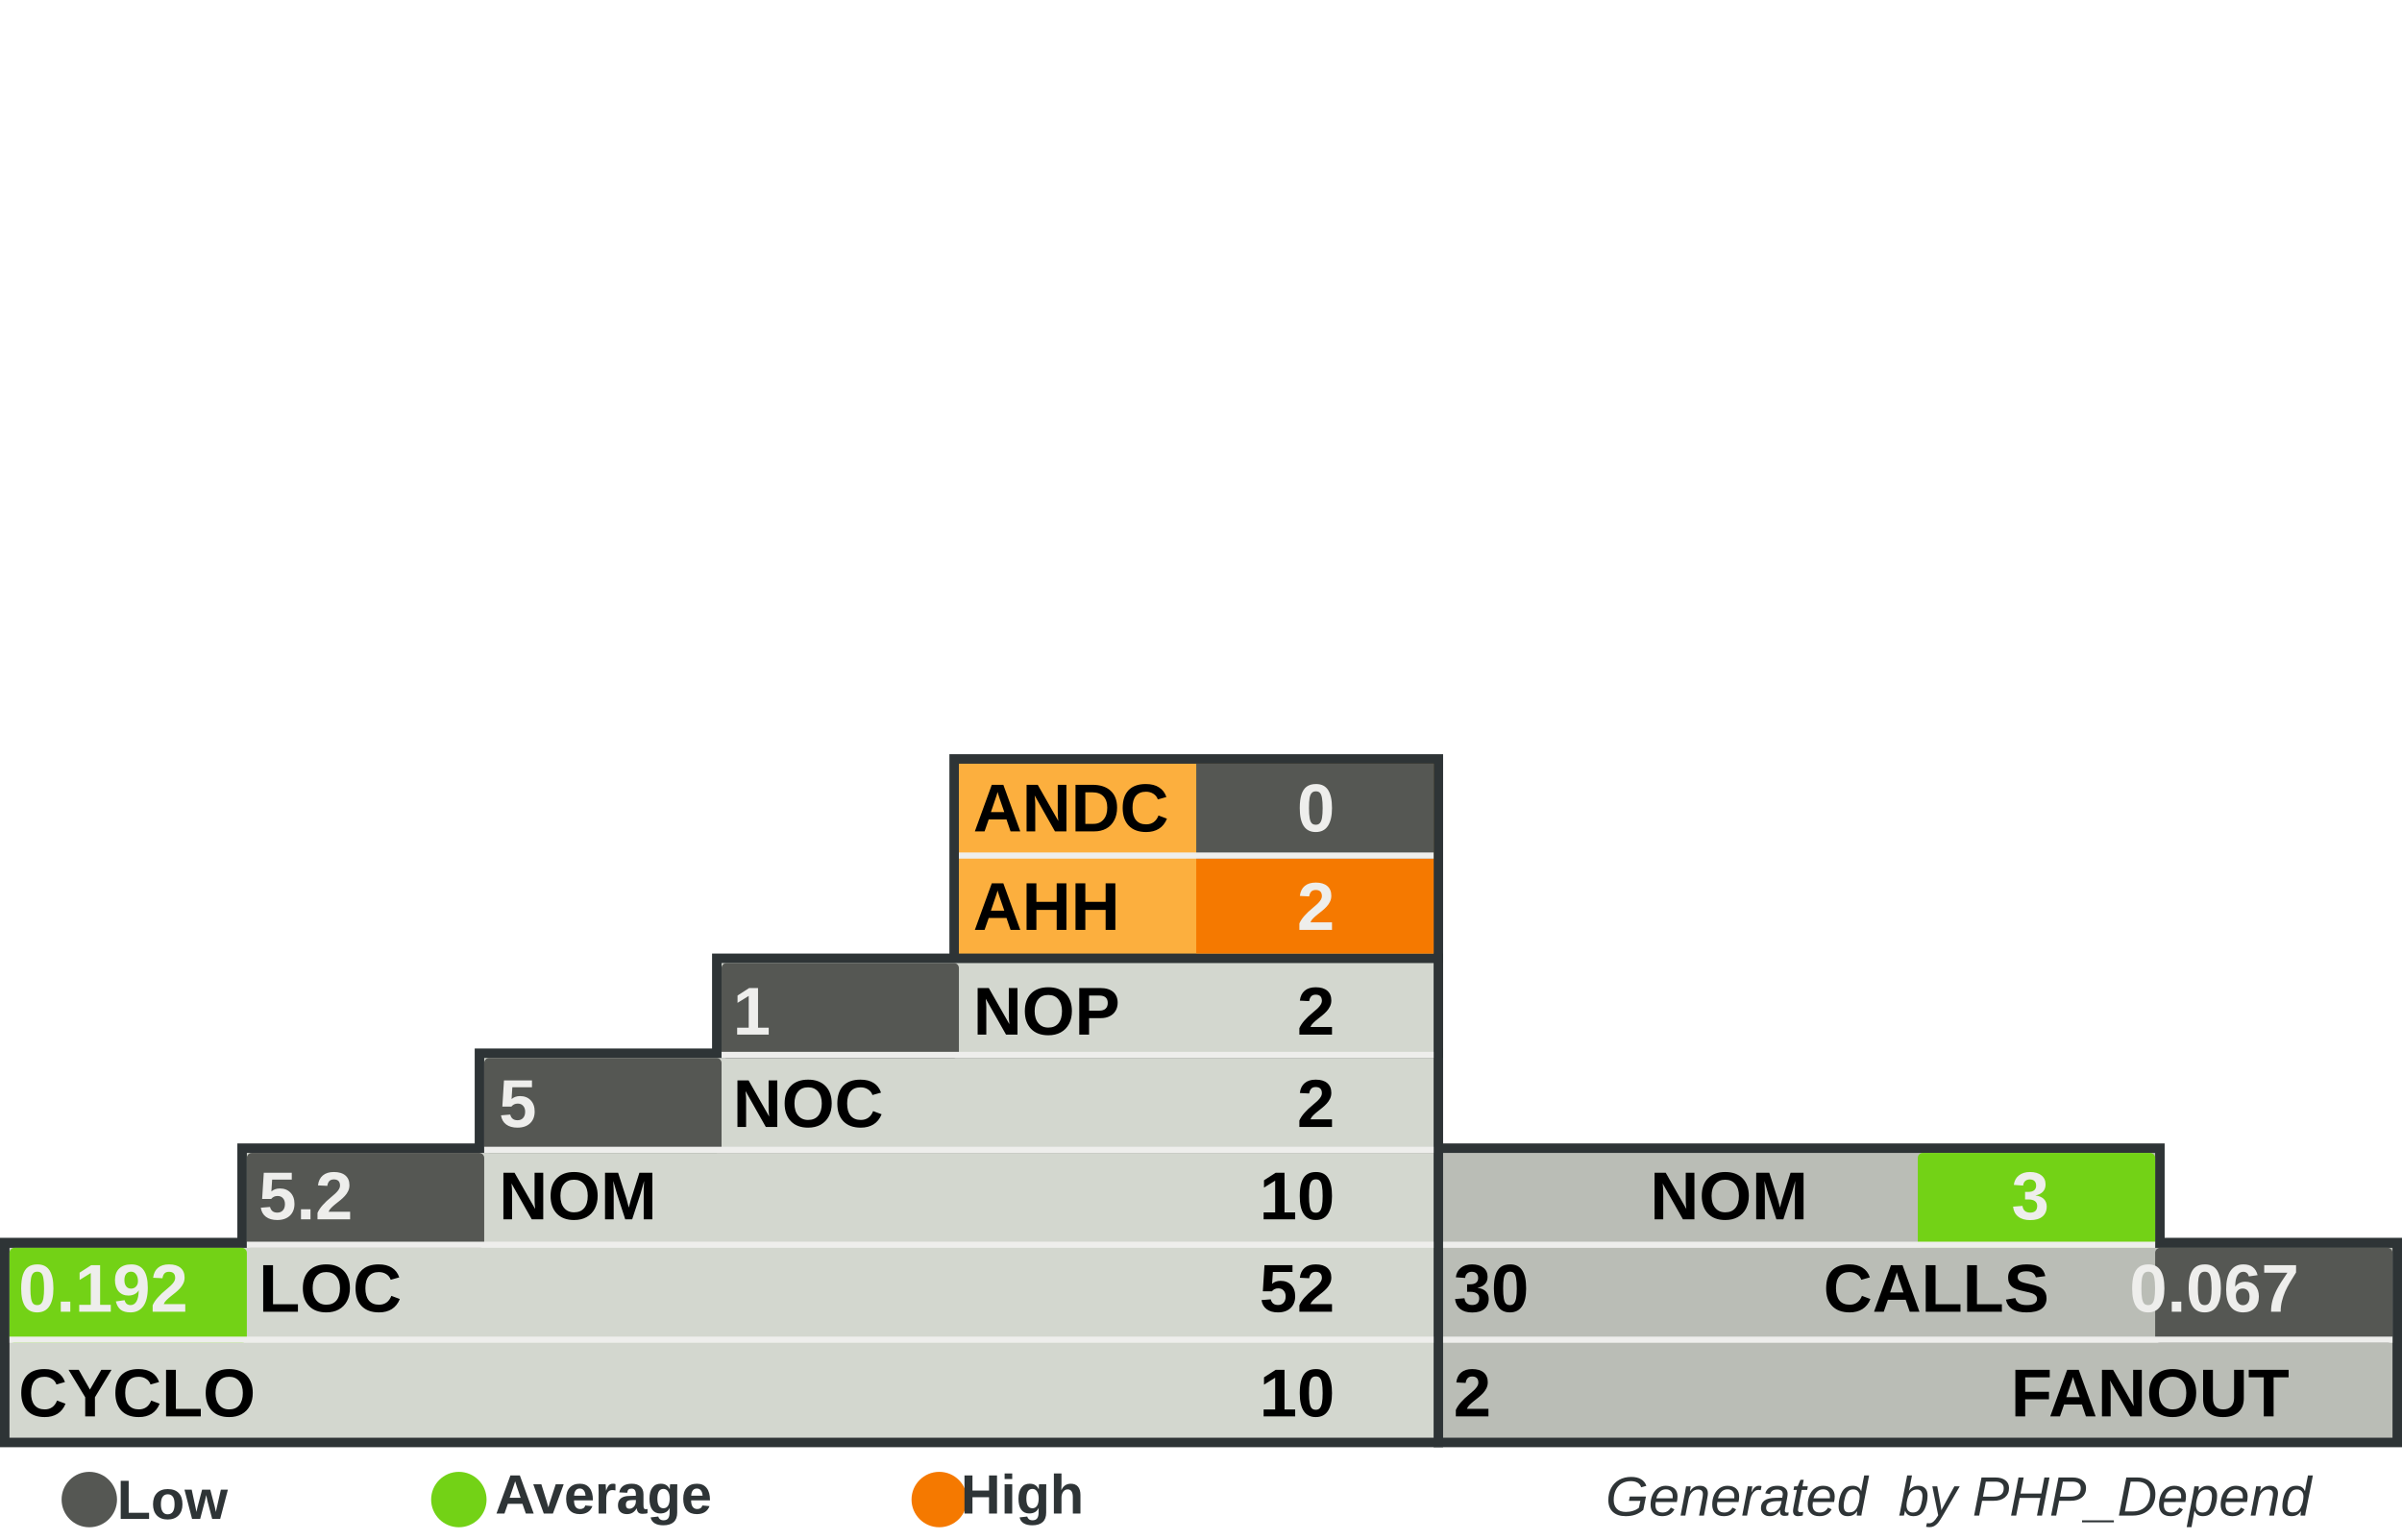
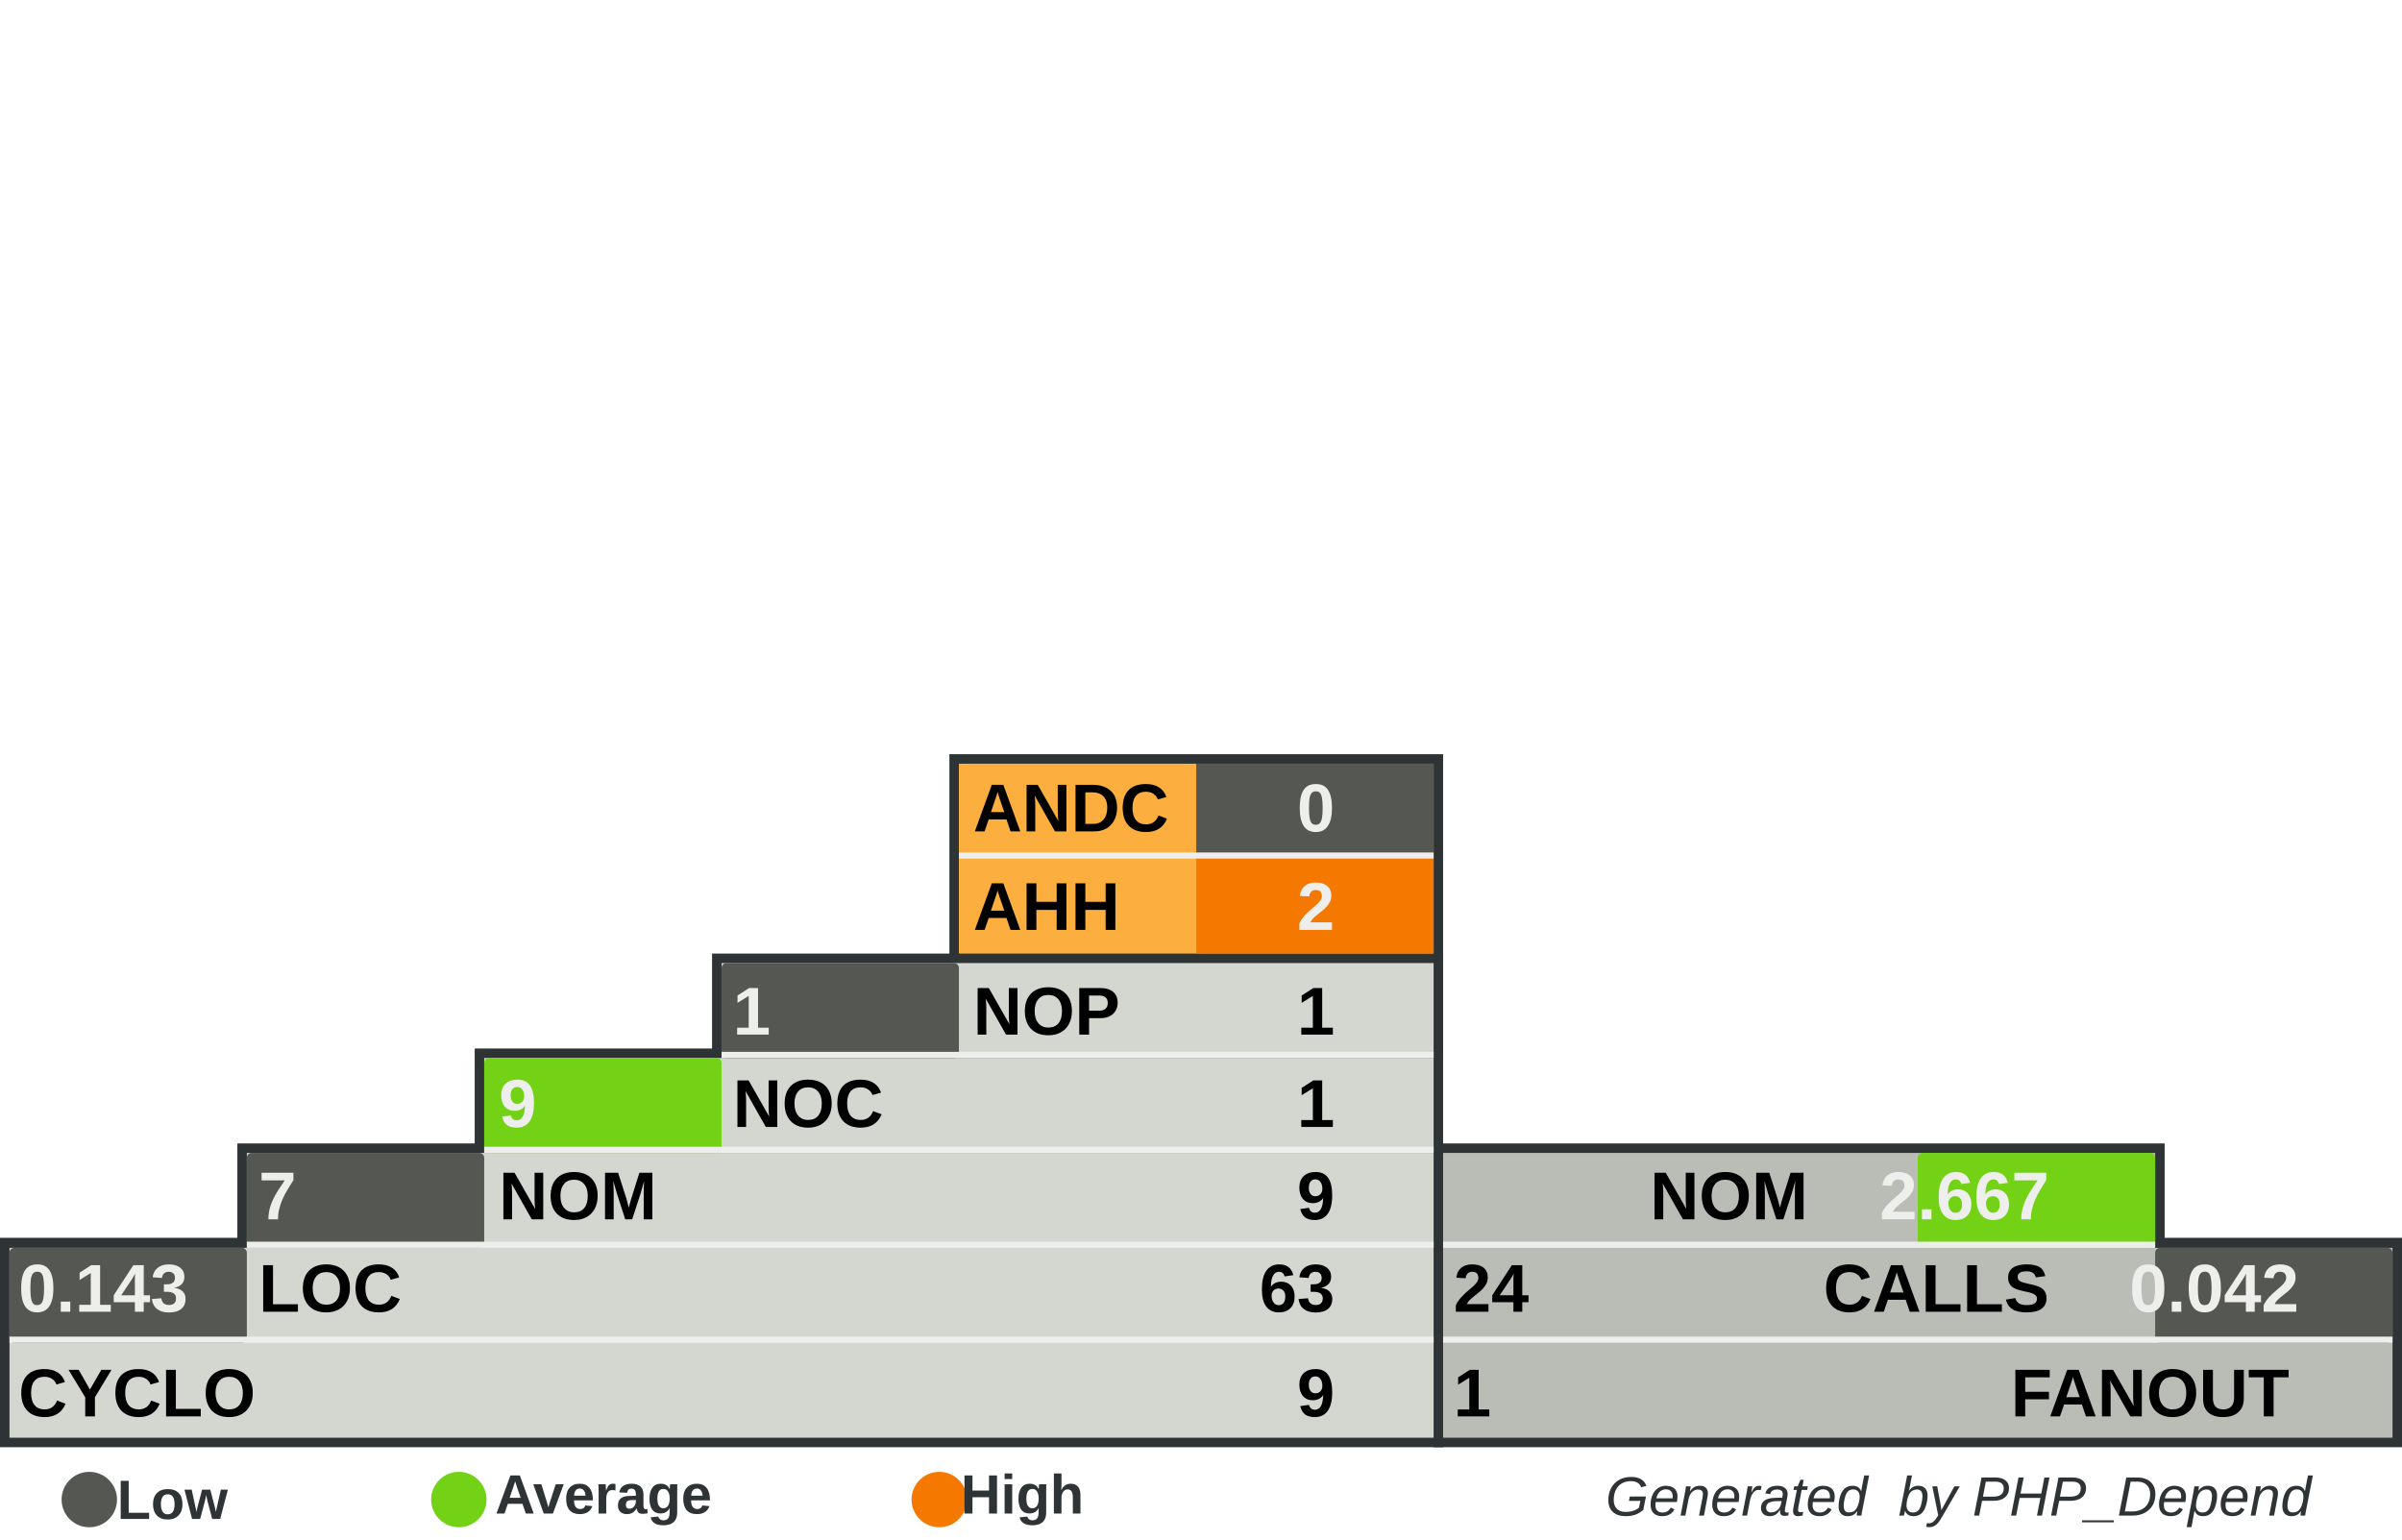
<svg xmlns="http://www.w3.org/2000/svg" width="390" height="250" id="svg5110" version="1.0">
  <defs id="defs5112">
    </defs>
  <g id="layer1">
    <rect style="fill:#555753" width="0" height="0" x="0" y="0" rx="0" ry="0" id="rect8982" xml:id="threshold.low" />
    <rect style="fill:#73d216" width="0" height="0" x="0" y="0" rx="0" ry="0" id="rect8983" xml:id="threshold.average" />
    <rect style="fill:#f57900" width="0" height="0" x="0" y="0" rx="0" ry="0" id="rect2834" xml:id="threshold.high" />
    <rect style="opacity:1;fill:#2e3436;fill-opacity:1;stroke:none;stroke-width:1;stroke-miterlimit:4;stroke-dasharray:none;stroke-opacity:1" id="rect4954" width="118.696" height="16.957" x="232.767" y="185.672" rx="2.978" ry="0" />
    <rect style="opacity:1;fill:#2e3436;fill-opacity:1;stroke:none;stroke-width:1;stroke-miterlimit:4;stroke-dasharray:none;stroke-opacity:1" id="rect4956" width="157.233" height="34" x="232.767" y="201" rx="3.945" ry="0" />
    <rect style="opacity:1;fill:#2e3436;fill-opacity:1;stroke:none;stroke-width:1;stroke-miterlimit:4;stroke-dasharray:none;stroke-opacity:1" id="rect4958" width="80.158" height="33.913" x="154.15" y="122.47" rx="2.011" ry="0" />
    <rect style="opacity:1;fill:#2e3436;fill-opacity:1;stroke:none;stroke-width:1;stroke-miterlimit:4;stroke-dasharray:none;stroke-opacity:1" id="rect4960" width="234.308" height="34" x="0" y="201" rx="5.879" ry="0" />
    <rect style="opacity:1;fill:#2e3436;fill-opacity:1;stroke:none;stroke-width:1;stroke-miterlimit:4;stroke-dasharray:none;stroke-opacity:1" id="rect4962" width="195.771" height="16.957" x="38.538" y="185.672" rx="4.912" ry="0" />
    <rect style="opacity:1;fill:#2e3436;fill-opacity:1;stroke:none;stroke-width:1;stroke-miterlimit:4;stroke-dasharray:none;stroke-opacity:1" id="rect4964" width="157.233" height="16.957" x="77.075" y="170.257" rx="3.945" ry="0" />
    <rect style="opacity:1;fill:#2e3436;fill-opacity:1;stroke:none;stroke-width:1;stroke-miterlimit:4;stroke-dasharray:none;stroke-opacity:1" id="rect4966" width="118.696" height="16.957" x="115.613" y="154.842" rx="2.978" ry="0" />
    <rect style="opacity:1;fill:#d3d7cf;fill-opacity:1;stroke:none;stroke-width:1;stroke-miterlimit:4;stroke-dasharray:none;stroke-opacity:1" id="rect4968" width="231.225" height="30.83" x="1.542" y="202.628" rx="5.801" ry="0" />
    <rect style="opacity:1;fill:#d3d7cf;fill-opacity:1;stroke:none;stroke-width:1;stroke-miterlimit:4;stroke-dasharray:none;stroke-opacity:1" id="rect4970" width="192.688" height="15.415" x="40.079" y="187.214" rx="4.834" ry="0" />
    <rect style="opacity:1;fill:#d3d7cf;fill-opacity:1;stroke:none;stroke-width:1;stroke-miterlimit:4;stroke-dasharray:none;stroke-opacity:1" id="rect4972" width="154.15" height="15.415" x="78.617" y="171.798" rx="3.868" ry="0" />
    <rect style="opacity:1;fill:#d3d7cf;fill-opacity:1;stroke:none;stroke-width:1;stroke-miterlimit:4;stroke-dasharray:none;stroke-opacity:1" id="rect4974" width="115.613" height="15.415" x="117.154" y="156.383" rx="2.901" ry="0" />
    <rect style="opacity:1;fill:#fcaf3e;fill-opacity:1;stroke:none;stroke-width:1;stroke-miterlimit:4;stroke-dasharray:none;stroke-opacity:1" id="rect4976" width="77.075" height="30.83" x="155.692" y="124.012" rx="1.934" ry="0" />
    <rect style="opacity:1;fill:#babdb6;fill-opacity:1;stroke:none;stroke-width:1;stroke-miterlimit:4;stroke-dasharray:none;stroke-opacity:1" id="rect4978" width="154.15" height="30.83" x="234.308" y="202.628" rx="3.868" ry="0" />
    <rect style="opacity:1;fill:#babdb6;fill-opacity:1;stroke:none;stroke-width:1;stroke-miterlimit:4;stroke-dasharray:none;stroke-opacity:1" id="rect4980" width="115.613" height="15.415" x="234.308" y="187.213" rx="2.901" ry="0" />
    <rect style="opacity:1;fill:#555753;fill-opacity:1;stroke:none;stroke-width:1;stroke-miterlimit:4;stroke-dasharray:none;stroke-opacity:1" id="rect4982" xml:id="rect.andc" width="38.538" height="15.43" x="194.229" y="124.012" rx="0.967" ry="0" />
    <rect style="opacity:1;fill:#f57900;fill-opacity:1;stroke:none;stroke-width:1;stroke-miterlimit:4;stroke-dasharray:none;stroke-opacity:1" id="rect2851" xml:id="rect.ahh" width="38.538" height="15.4" x="194.229" y="139.412" rx="0.967" ry="0" />
    <rect style="opacity:1;fill:#555753;fill-opacity:1;stroke:none;stroke-width:1;stroke-miterlimit:4;stroke-dasharray:none;stroke-opacity:1" id="rect4984" xml:id="rect.noc-nop" width="38.538" height="15.415" x="117.154" y="156.383" rx="0.806" />
-     <rect style="opacity:1;fill:#555753;fill-opacity:1;stroke:none;stroke-width:1;stroke-miterlimit:4;stroke-dasharray:none;stroke-opacity:1" id="rect4986" xml:id="rect.nom-noc" width="38.538" height="15.415" x="78.617" y="171.798" rx="0.806" />
+     <rect style="opacity:1;fill:#73d216;fill-opacity:1;stroke:none;stroke-width:1;stroke-miterlimit:4;stroke-dasharray:none;stroke-opacity:1" id="rect4986" xml:id="rect.nom-noc" width="38.538" height="15.415" x="78.617" y="171.798" rx="0.806" />
    <rect style="opacity:1;fill:#555753;fill-opacity:1;stroke:none;stroke-width:1;stroke-miterlimit:4;stroke-dasharray:none;stroke-opacity:1" id="rect4988" xml:id="rect.loc-nom" width="38.538" height="15.415" x="40.079" y="187.213" rx="0.806" />
-     <rect style="opacity:1;fill:#73d216;fill-opacity:1;stroke:none;stroke-width:1;stroke-miterlimit:4;stroke-dasharray:none;stroke-opacity:1" id="rect4990" xml:id="rect.cyclo-loc" width="38.538" height="15.415" x="1.542" y="202.628" rx="0.806" />
+     <rect style="opacity:1;fill:#555753;fill-opacity:1;stroke:none;stroke-width:1;stroke-miterlimit:4;stroke-dasharray:none;stroke-opacity:1" id="rect4990" xml:id="rect.cyclo-loc" width="38.538" height="15.415" x="1.542" y="202.628" rx="0.806" />
    <rect style="opacity:1;fill:#73d216;fill-opacity:1;stroke:none;stroke-width:1;stroke-miterlimit:4;stroke-dasharray:none;stroke-opacity:1" id="rect4992" xml:id="rect.calls-nom" width="38.538" height="15.415" x="311.383" y="187.213" rx="0.806" />
    <rect style="opacity:1;fill:#555753;fill-opacity:1;stroke:none;stroke-width:1;stroke-miterlimit:4;stroke-dasharray:none;stroke-opacity:1" id="rect4994" xml:id="rect.fanout-calls" width="38.538" height="15.415" x="349.921" y="202.628" rx="0.806" />
    <rect style="opacity:1;fill:#eeeeec;fill-opacity:1;stroke:none;stroke-width:1;stroke-miterlimit:4;stroke-dasharray:none;stroke-opacity:1" id="rect4996" width="231.225" height="1" x="1.542" y="217.043" rx="5.801" ry="0" />
    <rect style="opacity:1;fill:#eeeeec;fill-opacity:1;stroke:none;stroke-width:1;stroke-miterlimit:4;stroke-dasharray:none;stroke-opacity:1" id="rect4998" width="192.688" height="1" x="40.079" y="201.628" rx="4.834" ry="0" />
    <rect style="opacity:1;fill:#eeeeec;fill-opacity:1;stroke:none;stroke-width:1;stroke-miterlimit:4;stroke-dasharray:none;stroke-opacity:1" id="rect5000" width="154.15" height="1" x="78.617" y="186.213" rx="3.868" ry="0" />
    <rect style="opacity:1;fill:#eeeeec;fill-opacity:1;stroke:none;stroke-width:1;stroke-miterlimit:4;stroke-dasharray:none;stroke-opacity:1" id="rect5002" width="115.613" height="1" x="117.154" y="170.798" rx="2.901" ry="0" />
    <rect style="opacity:1;fill:#eeeeec;fill-opacity:1;stroke:none;stroke-width:1;stroke-miterlimit:4;stroke-dasharray:none;stroke-opacity:1" id="rect5004" width="115.613" height="1" x="234.308" y="201.628" rx="2.901" ry="0" />
    <rect style="opacity:1;fill:#eeeeec;fill-opacity:1;stroke:none;stroke-width:1;stroke-miterlimit:4;stroke-dasharray:none;stroke-opacity:1" id="rect5006" width="154.15" height="1" x="234.308" y="217.043" rx="3.868" ry="0" />
    <rect style="opacity:1;fill:#eeeeec;fill-opacity:1;stroke:none;stroke-width:1;stroke-miterlimit:4;stroke-dasharray:none;stroke-opacity:1" id="rect5008" width="77.075" height="1" x="155.692" y="138.427" rx="1.934" ry="0" />
    <text xml:space="preserve" style="font-size:11px;font-style:normal;font-variant:normal;font-weight:bold;font-stretch:normal;fill:#000000;fill-opacity:1;stroke:none;stroke-width:1px;stroke-linecap:butt;stroke-linejoin:miter;stroke-opacity:1;font-family:Arial" x="158" y="135" title="Average Number of Derived Classes" id="text5010">
      <tspan title="Average Number of Derived Classes" id="tspan5012" x="158" y="135">ANDC</tspan>
    </text>
    <text xml:space="preserve" style="font-size:11px;font-style:normal;font-variant:normal;font-weight:bold;font-stretch:normal;fill:#000000;fill-opacity:1;stroke:none;stroke-width:1px;stroke-linecap:butt;stroke-linejoin:miter;stroke-opacity:1;font-family:Arial" x="158" y="151" title="Average Hierarchy Height" id="text5014">
      <tspan title="Average Hierarchy Height" id="tspan5016" x="158" y="151">AHH</tspan>
    </text>
    <text xml:space="preserve" style="font-size:11px;font-style:normal;font-variant:normal;font-weight:bold;font-stretch:normal;fill:#000000;fill-opacity:1;stroke:none;stroke-width:1px;stroke-linecap:butt;stroke-linejoin:miter;stroke-opacity:1;font-family:Arial" x="158" y="168" title="Number Of Packages" id="text5018">
      <tspan title="Number Of Packages" id="tspan5020" x="158" y="168">NOP</tspan>
    </text>
    <text xml:space="preserve" style="font-size:11px;font-style:normal;font-variant:normal;font-weight:bold;font-stretch:normal;fill:#000000;fill-opacity:1;stroke:none;stroke-width:1px;stroke-linecap:butt;stroke-linejoin:miter;stroke-opacity:1;font-family:Arial" x="119" y="183" id="text5022" title="Number Of Classes" transform="scale(0.9999985,1.000001)">
      <tspan title="Number Of Classes" id="tspan5024" x="119" y="183">NOC</tspan>
    </text>
    <text xml:space="preserve" style="font-size:11px;font-style:normal;font-variant:normal;font-weight:bold;font-stretch:normal;fill:#000000;fill-opacity:1;stroke:none;stroke-width:1px;stroke-linecap:butt;stroke-linejoin:miter;stroke-opacity:1;font-family:Arial" x="81" y="198" id="text5026" title="Number Of Methods (Methods+Functions)" transform="scale(0.9999985,1.000001)">
      <tspan title="Number Of Methods (Methods+Functions)" id="tspan5028" x="81" y="198">NOM</tspan>
    </text>
    <text xml:space="preserve" style="font-size:11px;font-style:normal;font-variant:normal;font-weight:bold;font-stretch:normal;fill:#000000;fill-opacity:1;stroke:none;stroke-width:1px;stroke-linecap:butt;stroke-linejoin:miter;stroke-opacity:1;font-family:Arial" x="42" y="213" id="text5030" title="Lines Of Code (Non Comment and Non Whitespace Lines)" transform="scale(0.9999985,1.000001)">
      <tspan title="Lines Of Code (Non Comment and Non Whitespace Lines)" id="tspan5032" x="42" y="213">LOC</tspan>
    </text>
    <text xml:space="preserve" style="font-size:11px;font-style:normal;font-variant:normal;font-weight:bold;font-stretch:normal;fill:#000000;fill-opacity:1;stroke:none;stroke-width:1px;stroke-linecap:butt;stroke-linejoin:miter;stroke-opacity:1;font-family:Arial" x="3" y="230" id="text5034" title="Cyclomatic Complexity" transform="scale(0.9999985,1.000001)">
      <tspan title="Cyclomatic Complexity" id="tspan5036" x="3" y="230">CYCLO</tspan>
    </text>
    <text xml:space="preserve" style="font-size:11px;font-style:normal;font-variant:normal;font-weight:bold;font-stretch:normal;text-align:end;text-anchor:end;fill:#000000;fill-opacity:1;stroke:none;stroke-width:1px;stroke-linecap:butt;stroke-linejoin:miter;stroke-opacity:1;font-family:Arial" x="308.858" y="198" id="text5038" title="Number Of Methods (Methods+Functions)" transform="scale(0.9999985,1.000001)">
      <tspan title="Number Of Methods (Methods+Functions)" id="tspan5040" x="308.858" y="198">NOM</tspan>
    </text>
    <text xml:space="preserve" style="font-size:11px;font-style:normal;font-variant:normal;font-weight:bold;font-stretch:normal;text-anchor:end;fill:#000000;fill-opacity:1;stroke:none;stroke-width:1px;stroke-linecap:butt;stroke-linejoin:miter;stroke-opacity:1;font-family:Arial" x="348" y="213" id="text5042" title="Number of Operation Calls" transform="scale(0.9999985,1.000001)">
      <tspan title="Number of Operation Calls" id="tspan5044" x="348" y="213">CALLS</tspan>
    </text>
    <text xml:space="preserve" style="font-size:11px;font-style:normal;font-variant:normal;font-weight:bold;font-stretch:normal;text-anchor:end;fill:#000000;fill-opacity:1;stroke:none;stroke-width:1px;stroke-linecap:butt;stroke-linejoin:miter;stroke-opacity:1;font-family:Arial" x="387" y="230" id="text5046" title="Number of Called Classes" transform="scale(0.9999985,1.000001)">
      <tspan title="Number of Called Classes" id="tspan5048" x="387" y="230">FANOUT</tspan>
    </text>
    <text xml:space="preserve" style="font-size:11px;font-style:normal;font-variant:normal;font-weight:bold;font-stretch:normal;fill:#000000;fill-opacity:1;stroke:none;stroke-width:1px;stroke-linecap:butt;stroke-linejoin:miter;stroke-opacity:1;font-family:Arial" title="Number of Called Classes" x="236" y="230" id="text5050" transform="scale(0.9999985,1.000001)">
-       <tspan title="Number of Called Classes" id="tspan5052" xml:id="pdepend.fanout" x="236" y="230">2</tspan>
+       <tspan title="Number of Called Classes" id="tspan5052" xml:id="pdepend.fanout" x="236" y="230">1</tspan>
    </text>
    <text xml:space="preserve" style="font-size:11px;font-style:normal;font-variant:normal;font-weight:bold;font-stretch:normal;fill:#000000;fill-opacity:1;stroke:none;stroke-width:1px;stroke-linecap:butt;stroke-linejoin:miter;stroke-opacity:1;font-family:Arial" title="Number of Operation Calls" x="236" y="213" id="text5054" transform="scale(0.9999985,1.000001)">
-       <tspan title="Number of Operation Calls" id="tspan5056" xml:id="pdepend.calls" x="236" y="213">30</tspan>
+       <tspan title="Number of Operation Calls" id="tspan5056" xml:id="pdepend.calls" x="236" y="213">24</tspan>
    </text>
    <text xml:space="preserve" style="font-size:11px;font-style:normal;font-variant:normal;font-weight:bold;font-stretch:normal;text-anchor:end;fill:#000000;fill-opacity:1;stroke:none;stroke-width:1px;stroke-linecap:butt;stroke-linejoin:miter;stroke-opacity:1;font-family:Arial" title="Cyclomatic Complexity" x="232" y="230" id="text5058" transform="scale(0.9999985,1.000001)">
-       <tspan title="Cyclomatic Complexity" id="tspan5060" xml:id="pdepend.cyclo" x="232" y="230">10</tspan>
+       <tspan title="Cyclomatic Complexity" id="tspan5060" xml:id="pdepend.cyclo" x="232" y="230">9</tspan>
    </text>
    <text xml:space="preserve" style="font-size:11px;font-style:normal;font-variant:normal;font-weight:bold;font-stretch:normal;text-anchor:end;fill:#000000;fill-opacity:1;stroke:none;stroke-width:1px;stroke-linecap:butt;stroke-linejoin:miter;stroke-opacity:1;font-family:Arial" title="Lines Of Code (Non Comment and Non Whitespace Lines)" x="232" y="213" id="text5062" transform="scale(0.9999985,1.000001)">
-       <tspan xml:id="pdepend.loc" title="Lines Of Code (Non Comment and Non Whitespace Lines)" id="tspan5064" x="232" y="213">52</tspan>
+       <tspan xml:id="pdepend.loc" title="Lines Of Code (Non Comment and Non Whitespace Lines)" id="tspan5064" x="232" y="213">63</tspan>
    </text>
    <text xml:space="preserve" style="font-size:11px;font-style:normal;font-variant:normal;font-weight:bold;font-stretch:normal;text-anchor:end;fill:#000000;fill-opacity:1;stroke:none;stroke-width:1px;stroke-linecap:butt;stroke-linejoin:miter;stroke-opacity:1;font-family:Arial" title="Number Of Methods (Methods+Functions)" x="232" y="198" id="text5066" transform="scale(0.9999985,1.000001)">
-       <tspan title="Number Of Methods (Methods+Functions)" id="tspan5068" xml:id="pdepend.nom" x="232" y="198">10</tspan>
+       <tspan title="Number Of Methods (Methods+Functions)" id="tspan5068" xml:id="pdepend.nom" x="232" y="198">9</tspan>
    </text>
    <text xml:space="preserve" style="font-size:11px;font-style:normal;font-variant:normal;font-weight:bold;font-stretch:normal;text-anchor:end;fill:#000000;fill-opacity:1;stroke:none;stroke-width:1px;stroke-linecap:butt;stroke-linejoin:miter;stroke-opacity:1;font-family:Arial" title="Number Of Packages" x="232" y="168" id="text5070" transform="scale(0.9999985,1.000001)">
-       <tspan title="Number Of Packages" id="tspan5072" xml:id="pdepend.nop" x="232" y="168">2</tspan>
+       <tspan title="Number Of Packages" id="tspan5072" xml:id="pdepend.nop" x="232" y="168">1</tspan>
    </text>
    <text xml:space="preserve" style="font-size:11px;font-style:normal;font-variant:normal;font-weight:bold;font-stretch:normal;text-anchor:end;fill:#000000;fill-opacity:1;stroke:none;stroke-width:1px;stroke-linecap:butt;stroke-linejoin:miter;stroke-opacity:1;font-family:Arial" title="Number Of Classes" x="232" y="183" id="text5074" transform="scale(0.9999985,1.000001)">
-       <tspan title="Number Of Classes" id="tspan5076" xml:id="pdepend.noc" x="232" y="183">2</tspan>
+       <tspan title="Number Of Classes" id="tspan5076" xml:id="pdepend.noc" x="232" y="183">1</tspan>
    </text>
    <text xml:space="preserve" style="font-size:11px;font-style:normal;font-variant:normal;font-weight:bold;font-stretch:normal;text-anchor:end;fill:#eeeeec;fill-opacity:1;stroke:none;stroke-width:1px;stroke-linecap:butt;stroke-linejoin:miter;stroke-opacity:1;font-family:Arial" title="Average Number of Derived Classes" x="232" y="135" id="text5078" transform="scale(0.9999985,1.000001)">
      <tspan title="Average Number of Derived Classes" id="tspan5080" xml:id="pdepend.andc" x="232" y="135">0</tspan>
    </text>
    <text xml:space="preserve" style="font-size:11px;font-style:normal;font-variant:normal;font-weight:bold;font-stretch:normal;text-anchor:end;fill:#eeeeec;fill-opacity:1;stroke:none;stroke-width:1px;stroke-linecap:butt;stroke-linejoin:miter;stroke-opacity:1;font-family:Arial" title="Average Hierarchy Height" x="232" y="151" id="text5082" transform="scale(0.9999985,1.000001)">
      <tspan title="Average Hierarchy Height" id="tspan5084" xml:id="pdepend.ahh" x="232" y="151">2</tspan>
    </text>
    <text xml:space="preserve" style="font-size:11px;font-style:normal;font-variant:normal;font-weight:bold;font-stretch:normal;fill:#eeeeec;fill-opacity:1;stroke:none;stroke-width:1px;stroke-linecap:butt;stroke-linejoin:miter;stroke-opacity:1;font-family:Arial" title="Ratio: Number of Classes / Number of Packages" x="119" y="168" id="text5086" transform="scale(0.9999985,1.000001)">
      <tspan title="Ratio: Number of Classes / Number of Packages" id="tspan5088" xml:id="pdepend.noc-nop" x="119" y="168">1</tspan>
    </text>
    <text xml:space="preserve" style="font-size:11px;font-style:normal;font-variant:normal;font-weight:bold;font-stretch:normal;fill:#eeeeec;fill-opacity:1;stroke:none;stroke-width:1px;stroke-linecap:butt;stroke-linejoin:miter;stroke-opacity:1;font-family:Arial" title="Ratio: Number of Methods / Number of Classes" x="81" y="183" id="text5090" transform="scale(0.9999985,1.000001)">
-       <tspan title="Ratio: Number of Methods / Number of Classes" id="tspan5092" xml:id="pdepend.nom-noc" x="81" y="183">5</tspan>
+       <tspan title="Ratio: Number of Methods / Number of Classes" id="tspan5092" xml:id="pdepend.nom-noc" x="81" y="183">9</tspan>
    </text>
    <text xml:space="preserve" style="font-size:11px;font-style:normal;font-variant:normal;font-weight:bold;font-stretch:normal;fill:#eeeeec;fill-opacity:1;stroke:none;stroke-width:1px;stroke-linecap:butt;stroke-linejoin:miter;stroke-opacity:1;font-family:Arial" title="Ratio: Lines of Code / Number of Methods" x="42" y="198" id="text5094" transform="scale(0.9999985,1.000001)">
-       <tspan title="Ratio: Lines of Code / Number of Methods" id="tspan5096" xml:id="pdepend.loc-nom" x="42" y="198">5.2</tspan>
+       <tspan title="Ratio: Lines of Code / Number of Methods" id="tspan5096" xml:id="pdepend.loc-nom" x="42" y="198">7</tspan>
    </text>
    <text xml:space="preserve" style="font-size:11px;font-style:normal;font-variant:normal;font-weight:bold;font-stretch:normal;fill:#eeeeec;fill-opacity:1;stroke:none;stroke-width:1px;stroke-linecap:butt;stroke-linejoin:miter;stroke-opacity:1;font-family:Arial" title="Ratio: Cyclomatic Complexity / Lines of Code" x="3" y="213" id="text5098" transform="scale(0.9999985,1.000001)">
-       <tspan title="Ratio: Cyclomatic Complexity / Lines of Code" id="tspan5100" xml:id="pdepend.cyclo-loc" x="3" y="213">0.192</tspan>
+       <tspan title="Ratio: Cyclomatic Complexity / Lines of Code" id="tspan5100" xml:id="pdepend.cyclo-loc" x="3" y="213">0.143</tspan>
    </text>
    <text xml:space="preserve" style="font-size:11px;font-style:normal;font-variant:normal;font-weight:bold;font-stretch:normal;text-anchor:end;fill:#eeeeec;fill-opacity:1;stroke:none;stroke-width:1px;stroke-linecap:butt;stroke-linejoin:miter;stroke-opacity:1;font-family:Arial" title="Ratio: Number of Called Classes(FANOUT) / Number of Operation Calls" x="388.563" y="213" id="text5102" transform="scale(0.9999985,1.000001)">
-       <tspan title="Ratio: Number of Called Classes(FANOUT) / Number of Operation Calls" id="tspan5104" xml:id="pdepend.fanout-calls" x="388.563" y="213">0.067</tspan>
+       <tspan title="Ratio: Number of Called Classes(FANOUT) / Number of Operation Calls" id="tspan5104" xml:id="pdepend.fanout-calls" x="388.563" y="213">0.042</tspan>
    </text>
    <text xml:space="preserve" style="font-size:11px;font-style:normal;font-variant:normal;font-weight:bold;font-stretch:normal;text-anchor:end;fill:#eeeeec;fill-opacity:1;stroke:none;stroke-width:1px;stroke-linecap:butt;stroke-linejoin:miter;stroke-opacity:1;font-family:Arial" title="Ratio: Number of Operation Calls / Number of Methods (Methods+Functions)" x="348" y="198" id="text5106" transform="scale(0.9999985,1.000001)">
-       <tspan title="Ratio: Number of Operation Calls / Number of Methods (Methods+Functions)" id="tspan5108" xml:id="pdepend.calls-nom" x="348" y="198">3</tspan>
+       <tspan title="Ratio: Number of Operation Calls / Number of Methods (Methods+Functions)" id="tspan5108" xml:id="pdepend.calls-nom" x="348" y="198">2.667</tspan>
    </text>
    <text xml:space="preserve" style="font-size:8px;font-style:normal;font-variant:normal;font-weight:bold;font-stretch:normal;text-align:end;text-anchor:end;fill:#2e3436;fill-opacity:1;stroke:none;stroke-width:1px;stroke-linecap:butt;stroke-linejoin:miter;stroke-opacity:1;font-family:Arial" x="386.395" y="246.106" id="text2692">
      <tspan id="tspan2694" x="386.395" y="246.106" style="font-size:9px;font-style:italic;font-variant:normal;font-weight:normal;font-stretch:normal;text-align:end;text-anchor:end;fill:#2e3436;font-family:Arial;">Generated  by PHP_Depend</tspan>
    </text>
    <path style="opacity:1;fill:#555753;fill-opacity:1;stroke:none;stroke-width:1;stroke-miterlimit:4;stroke-dasharray:none;stroke-opacity:1" id="path3780" d="M 65.333,285.667 A 12,10.333 0 1 1 41.333,285.667 A 12,10.333 0 1 1 65.333,285.667 z" transform="matrix(0.375,0,0,0.4354839,-5.5,119.0968)" />
    <text xml:space="preserve" style="font-size:8px;font-style:normal;font-weight:bold;text-align:center;text-anchor:middle;fill:#2e3436;fill-opacity:1;stroke:none;stroke-width:1px;stroke-linecap:butt;stroke-linejoin:miter;stroke-opacity:1;font-family:URW Chancery L;" x="32.387" y="246.642" id="text3782">
      <tspan id="tspan3784" x="32.387" y="246.642" style="font-size:9px;font-style:normal;font-variant:normal;font-weight:bold;font-stretch:normal;fill:#2e3436;font-family:Arial;">Low</tspan>
    </text>
    <path style="opacity:1;fill:#73d216;fill-opacity:1;stroke:none;stroke-width:1;stroke-miterlimit:4;stroke-dasharray:none;stroke-opacity:1" id="path3786" d="M 65.333,285.667 A 12,10.333 0 1 1 41.333,285.667 A 12,10.333 0 1 1 65.333,285.667 z" transform="matrix(0.375,0,0,0.4354839,54.5,119.0968)" />
    <text xml:space="preserve" style="font-size:8px;font-style:normal;font-weight:bold;text-align:center;text-anchor:middle;fill:#2e3436;fill-opacity:1;stroke:none;stroke-width:1px;stroke-linecap:butt;stroke-linejoin:miter;stroke-opacity:1;font-family:URW Chancery L;" x="102.387" y="245.774" id="text3788">
      <tspan id="tspan3790" x="102.387" y="245.774" style="font-size:9px;font-style:normal;font-variant:normal;font-weight:bold;font-stretch:normal;fill:#2e3436;font-family:Arial;">Average</tspan>
    </text>
    <path style="opacity:1;fill:#f57900;fill-opacity:1;stroke:none;stroke-width:1;stroke-miterlimit:4;stroke-dasharray:none;stroke-opacity:1" id="path3792" d="M 65.333,285.667 A 12,10.333 0 1 1 41.333,285.667 A 12,10.333 0 1 1 65.333,285.667 z" transform="matrix(0.375,0,0,0.4354839,132.5,119.0968)" />
    <text xml:space="preserve" style="font-size:8px;font-style:normal;font-weight:bold;text-align:center;text-anchor:middle;fill:#2e3436;fill-opacity:1;stroke:none;stroke-width:1px;stroke-linecap:butt;stroke-linejoin:miter;stroke-opacity:1;font-family:URW Chancery L;" x="170.387" y="245.774" id="text3794">
      <tspan id="tspan3796" x="170.387" y="245.774" style="font-size:9px;font-style:normal;font-variant:normal;font-weight:bold;font-stretch:normal;fill:#2e3436;font-family:Arial;">High</tspan>
    </text>
  </g>
</svg>
